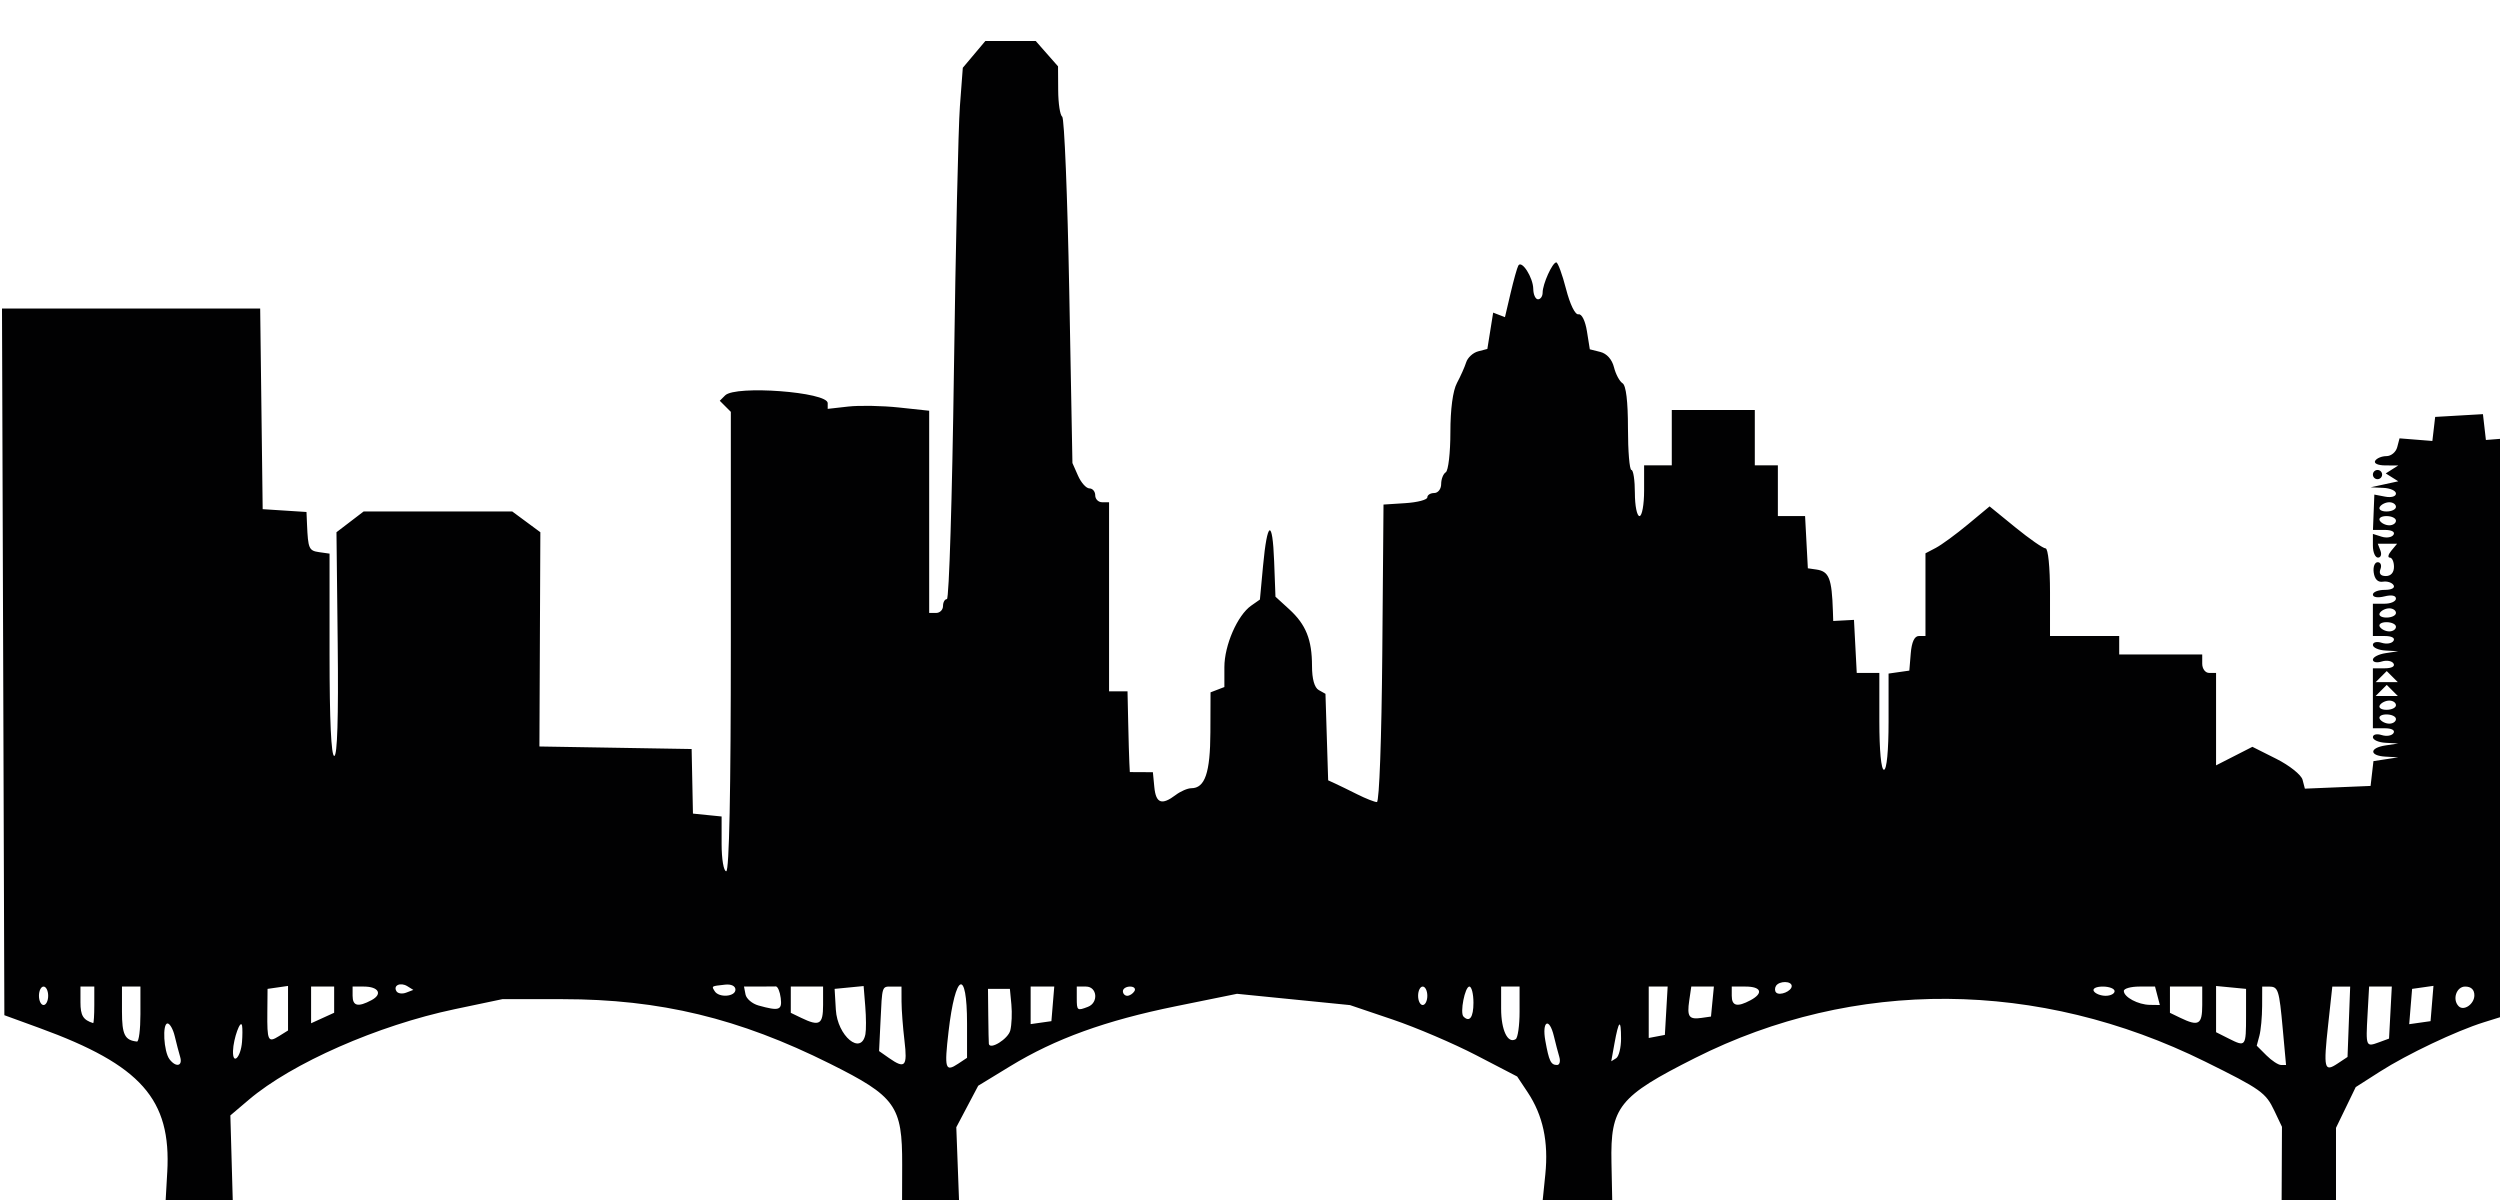
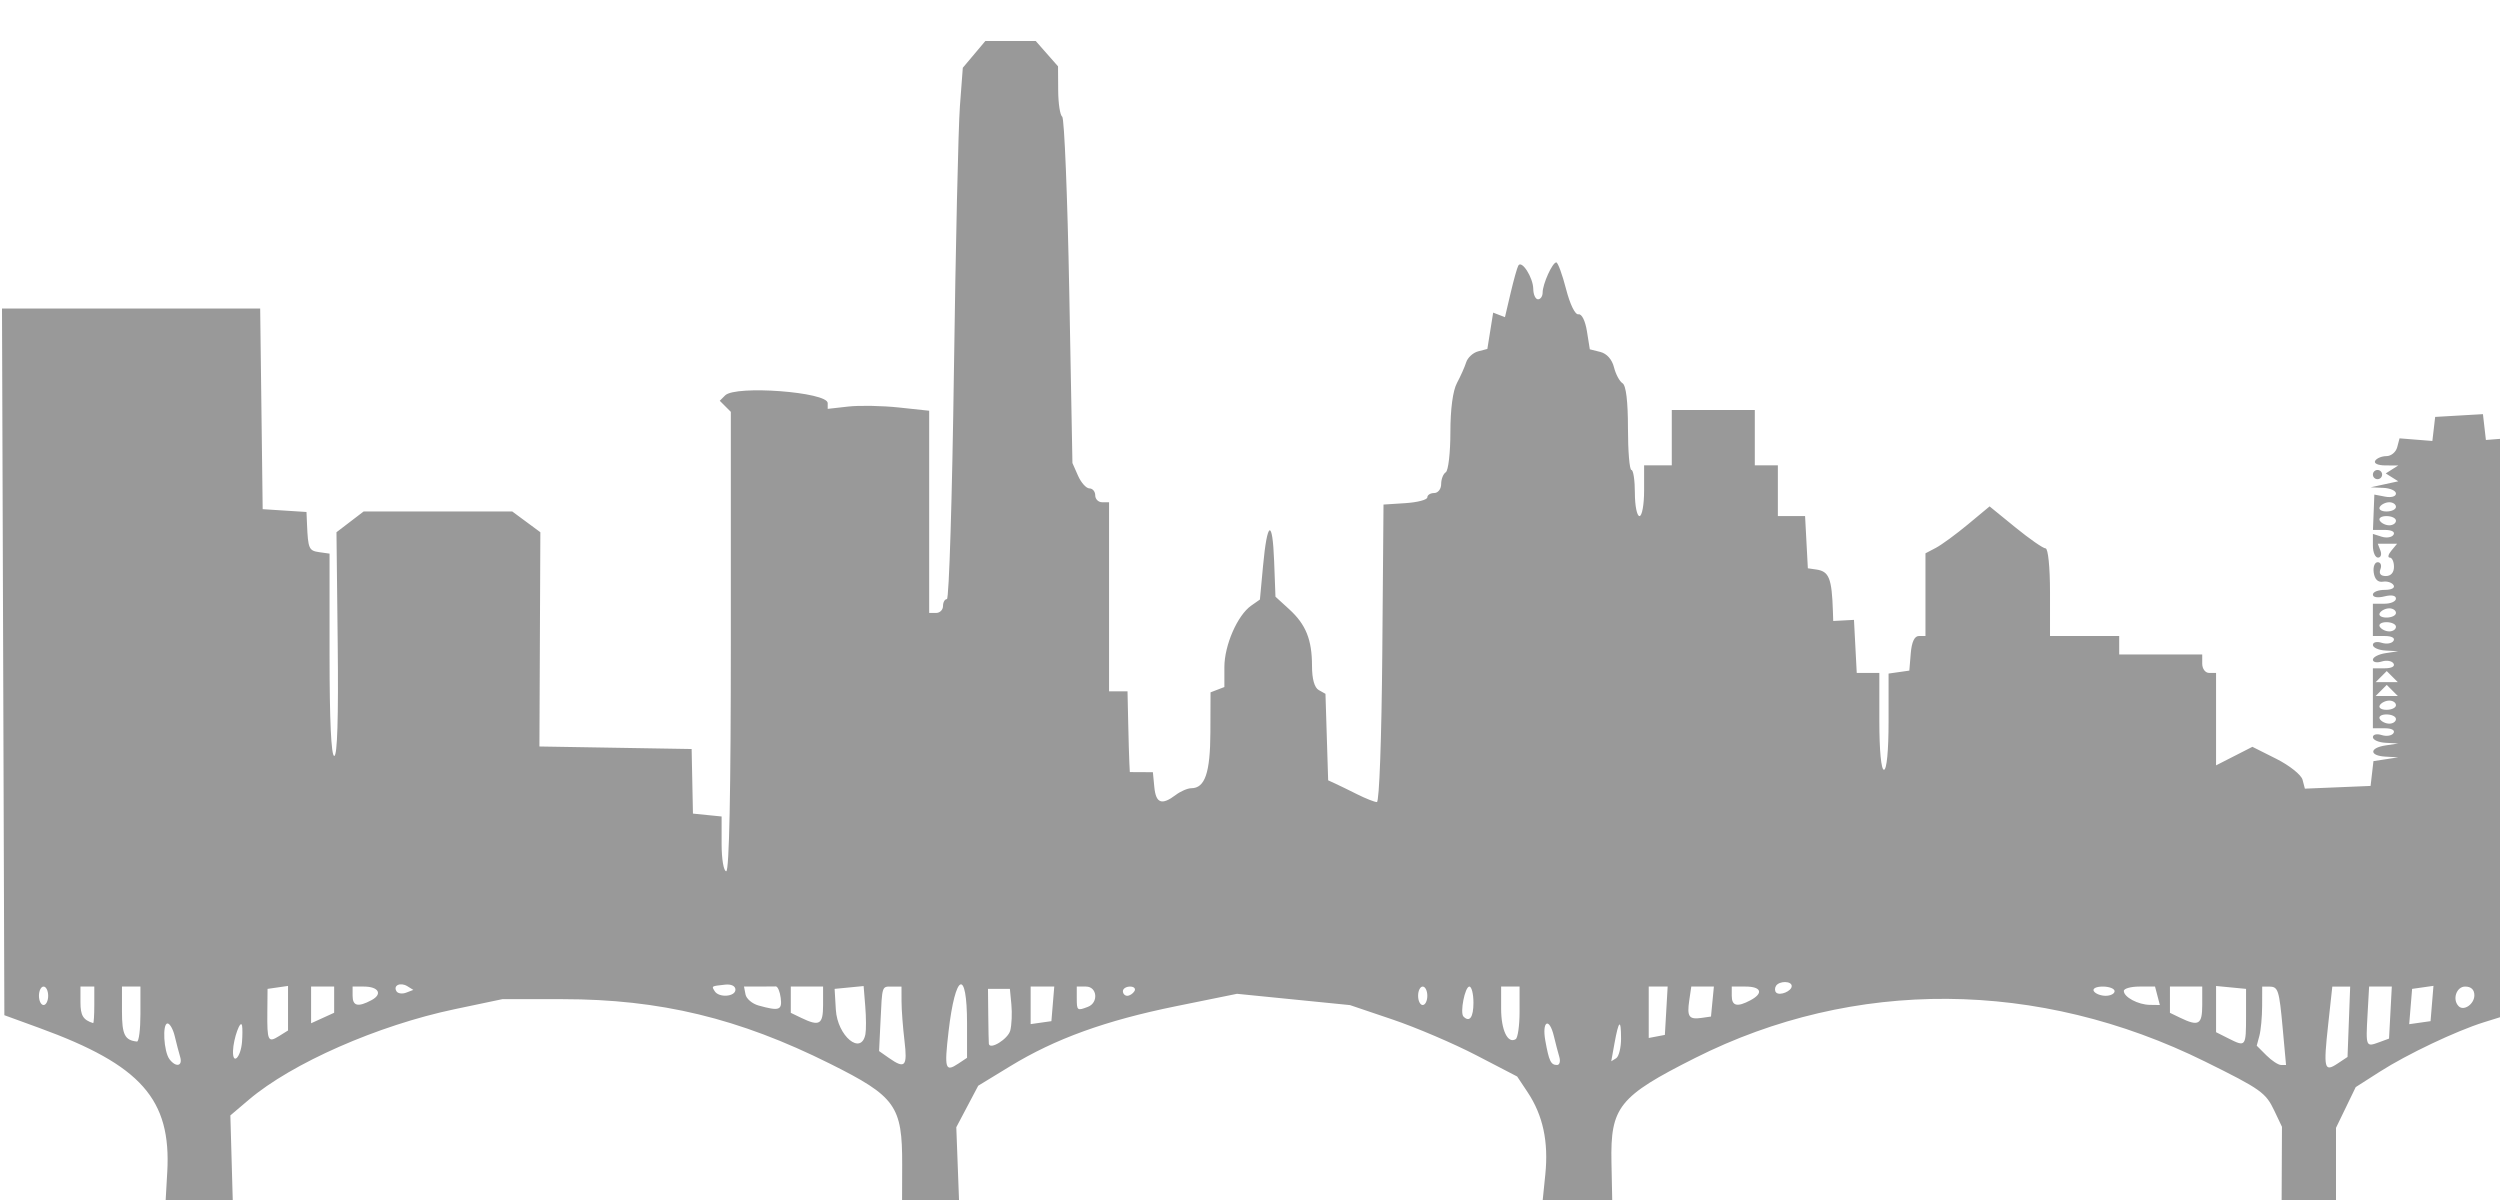
<svg xmlns="http://www.w3.org/2000/svg" id="svg3050" version="1.1" width="542" height="260">
  <defs id="defs3054" />
-   <path style="fill:#010102" d="M 36.262,254.117 C 37.155,238.312 30.588,230.903 8.573,222.877 l -7.628,-2.781 -0.256,-76.604 -0.256,-76.604 27.987,0 27.987,0 0.27,21.75 0.27,21.75 4.75,0.305 4.75,0.305 0.115,2.695 c 0.226,5.277 0.411,5.699 2.635,6.015 l 2.25,0.32 0,21.93 c 0,14.209 0.358,21.93 1.018,21.93 0.67,0 0.926,-8.292 0.75,-24.25 l -0.268,-24.25 2.944,-2.25 2.944,-2.25 16.111,0 16.111,0 3.046,2.25 3.046,2.25 -0.102,23.225 -0.102,23.225 16.5,0.275 16.5,0.275 0.143,7 0.143,7 3.107,0.313 3.107,0.313 0,5.937 c 0,3.291 0.446,5.937 1,5.937 0.653,0 1,-17.267 1,-49.8 l 0,-49.8 -1.2,-1.2 -1.2,-1.2 1.168,-1.168 c 2.241,-2.241 22.232,-0.737 22.232,1.672 l 0,1.25 4.438,-0.5 c 2.441,-0.275 7.391,-0.184 11,0.202 l 6.562,0.703 0,21.92 0,21.92 1.5,0 c 0.825,0 1.5,-0.675 1.5,-1.5 0,-0.825 0.38,-1.5 0.845,-1.5 0.465,0 1.148,-22.163 1.518,-49.25 0.37,-27.087 0.955,-53.006 1.3,-57.596 l 0.628,-8.346 2.444,-2.904 2.444,-2.904 5.459,0 5.459,0 2.42,2.75 2.42,2.75 0.032,5.191 c 0.017,2.855 0.409,5.424 0.87,5.709 0.461,0.285 1.149,17.299 1.529,37.809 l 0.69,37.291 1.215,2.75 c 0.668,1.512 1.78,2.75 2.471,2.75 0.691,0 1.256,0.675 1.256,1.5 0,0.825 0.675,1.5 1.5,1.5 l 1.5,0 0,20.5 0,20.5 2,0 2,0 0.148,6.75 c 0.081,3.712 0.194,7.65 0.25,8.75 l 0.102,2 2.5,0.014 2.5,0.013 0.313,3.236 c 0.341,3.518 1.612,3.986 4.628,1.705 1.068,-0.808 2.593,-1.468 3.39,-1.468 2.964,0 4.105,-3.35 4.137,-12.143 l 0.032,-8.643 1.5,-0.576 1.5,-0.576 0,-4.32 c 0,-4.737 2.835,-11.238 5.808,-13.321 l 1.896,-1.328 0.676,-7.275 c 0.918,-9.878 2.058,-10.364 2.408,-1.027 l 0.288,7.686 2.967,2.71 c 3.638,3.323 4.956,6.602 4.956,12.328 0,2.804 0.526,4.68 1.459,5.202 l 1.459,0.817 0.291,9.377 0.291,9.377 1.5,0.687 c 0.825,0.378 2.999,1.438 4.831,2.356 1.832,0.918 3.738,1.669 4.236,1.669 0.516,0 1.019,-13.865 1.169,-32.25 l 0.264,-32.25 4.75,-0.305 c 2.612,-0.168 4.75,-0.73 4.75,-1.25 0,-0.52 0.675,-0.945 1.5,-0.945 0.825,0 1.5,-0.873 1.5,-1.941 0,-1.068 0.45,-2.219 1,-2.559 0.55,-0.34 1,-4.235 1,-8.655 0,-5.035 0.531,-9.028 1.422,-10.691 0.782,-1.46 1.684,-3.485 2.005,-4.499 0.321,-1.015 1.484,-2.081 2.586,-2.368 l 2.002,-0.524 0.629,-3.936 0.629,-3.936 1.279,0.491 1.279,0.491 1.216,-5.186 c 0.669,-2.852 1.425,-5.551 1.68,-5.996 0.735,-1.282 3.205,2.575 3.24,5.06 0.018,1.238 0.482,2.25 1.032,2.25 0.55,0 1,-0.654 1,-1.453 0,-1.852 2.119,-6.547 2.955,-6.547 0.349,0 1.301,2.587 2.116,5.75 0.872,3.382 1.981,5.649 2.694,5.504 0.708,-0.144 1.473,1.383 1.838,3.67 l 0.626,3.917 2.274,0.571 c 1.406,0.353 2.538,1.62 2.964,3.32 0.379,1.512 1.217,3.074 1.861,3.472 0.755,0.466 1.171,3.934 1.171,9.756 0,4.968 0.338,9.035 0.75,9.037 0.412,0.002 0.75,2.254 0.75,5.004 0,2.75 0.45,5 1,5 0.55,0 1,-2.475 1,-5.5 l 0,-5.5 3,0 3,0 0,-6 0,-6 9,0 9,0 0,6 0,6 2.5,0 2.5,0 0,5.5 0,5.5 2.95,0 2.95,0 0.3,5.659 0.3,5.659 1.842,0.266 c 2.761,0.399 3.358,1.901 3.589,9.036 l 0.069,2.12 2.25,-0.12 2.25,-0.12 0.3,5.75 0.3,5.75 2.45,0 2.45,0 0,10.5 c 0,6.333 0.397,10.5 1,10.5 0.603,0 1,-4.143 1,-10.43 l 0,-10.43 2.25,-0.32 2.25,-0.32 0.31,-3.75 c 0.203,-2.453 0.808,-3.75 1.75,-3.75 l 1.44,0 0,-8.965 0,-8.965 2.25,-1.181 c 1.238,-0.65 4.365,-2.939 6.951,-5.087 l 4.701,-3.905 5.588,4.552 c 3.074,2.503 6.021,4.552 6.549,4.552 0.547,0 0.961,4.09 0.961,9.5 l 0,9.5 7.5,0 7.5,0 0,2 0,2 9,0 9,0 0,2 c 0,1.111 0.667,2 1.5,2 l 1.5,0 0,10.02 0,10.02 3.939,-2.01 3.939,-2.01 5.184,2.604 c 2.851,1.432 5.412,3.473 5.689,4.535 l 0.505,1.931 7.122,-0.295 7.122,-0.295 0.311,-2.689 0.311,-2.689 2.689,-0.411 2.689,-0.411 -2.75,-0.15 c -3.561,-0.194 -3.561,-1.894 0,-2.434 l 2.75,-0.417 -2.75,-0.15 c -1.512,-0.082 -2.75,-0.63 -2.75,-1.217 0,-0.597 0.845,-0.799 1.916,-0.459 1.054,0.334 2.205,0.14 2.559,-0.433 0.382,-0.617 -0.398,-1.041 -1.916,-1.041 l -2.559,0 0,-6.5 0,-6.5 2.559,0 c 1.518,0 2.297,-0.423 1.916,-1.041 -0.354,-0.572 -1.505,-0.767 -2.559,-0.433 -1.054,0.334 -1.916,0.158 -1.916,-0.393 0,-0.551 1.238,-1.188 2.75,-1.418 l 2.75,-0.417 -2.75,-0.15 c -1.512,-0.082 -2.75,-0.63 -2.75,-1.217 0,-0.597 0.845,-0.799 1.916,-0.459 1.054,0.334 2.205,0.14 2.559,-0.433 0.382,-0.617 -0.398,-1.041 -1.916,-1.041 l -2.559,0 0,-3.5 0,-3.5 2.5,0 c 1.375,0 2.5,-0.499 2.5,-1.108 0,-0.683 -0.96,-0.868 -2.5,-0.481 -1.442,0.362 -2.5,0.196 -2.5,-0.392 0,-0.56 1.152,-1.019 2.559,-1.019 1.495,0 2.295,-0.427 1.925,-1.027 -0.349,-0.565 -1.388,-0.902 -2.309,-0.75 -1.084,0.179 -1.787,-0.517 -1.994,-1.973 -0.176,-1.239 0.209,-2.25 0.857,-2.25 0.647,0 0.918,0.675 0.601,1.5 -0.377,0.982 0.03,1.5 1.179,1.5 1.088,0 1.754,-0.76 1.754,-2 0,-1.1 -0.409,-2 -0.908,-2 -0.499,0 -0.348,-0.675 0.337,-1.5 l 1.245,-1.5 -2.091,0 -2.091,0 0.576,1.5 c 0.317,0.825 0.077,1.5 -0.531,1.5 -0.609,0 -1.107,-1.155 -1.107,-2.567 l 0,-2.567 1.916,0.608 c 1.054,0.334 2.205,0.14 2.559,-0.433 0.381,-0.617 -0.396,-1.041 -1.909,-1.041 l -2.552,0 0.15,-3.831 0.15,-3.831 2.343,0.448 c 1.326,0.253 2.343,-0.037 2.343,-0.669 0,-0.614 -1.238,-1.17 -2.75,-1.235 l -2.75,-0.118 3,-0.653 3,-0.653 -1.357,-0.854 -1.357,-0.854 1.357,-0.86 1.357,-0.86 -2.809,-0.015 c -1.615,-0.009 -2.546,-0.44 -2.191,-1.015 0.34,-0.55 1.439,-1 2.442,-1 1.003,0 2.051,-0.867 2.328,-1.926 l 0.504,-1.926 3.56,0.283 3.56,0.283 0.303,-2.607 0.303,-2.607 5.179,-0.3 5.179,-0.3 0.321,2.8 0.321,2.8 1.75,-0.139 1.75,-0.139 0,62.645 0,62.645 -3.955,1.234 c -5.975,1.865 -16.618,6.918 -22.513,10.689 l -5.256,3.362 -2.138,4.416 -2.138,4.416 0,8.184 0,8.184 -5.895,0 -5.895,0 0.038,-8.296 0.038,-8.296 -1.643,-3.463 c -1.88,-3.961 -2.88,-4.672 -15.016,-10.675 -36.113,-17.864 -76.096,-18.146 -110.582,-0.78 -16.545,8.331 -18.367,10.609 -18.124,22.653 l 0.179,8.859 -7.579,0 -7.579,0 0.637,-6.25 c 0.725,-7.117 -0.504,-12.833 -3.838,-17.849 l -2.261,-3.401 -8.894,-4.618 c -4.892,-2.54 -13.048,-6.023 -18.125,-7.74 l -9.231,-3.123 -12.245,-1.224 -12.245,-1.224 -13.21,2.685 c -15.293,3.109 -26.183,7.05 -35.965,13.016 l -6.932,4.228 -2.376,4.5 -2.376,4.5 0.309,8.252 0.309,8.252 -6.187,-0.002 -6.187,-0.002 0.023,-8.382 c 0.036,-12.773 -1.397,-14.776 -15.65,-21.892 -19.759,-9.865 -36.835,-13.985 -58,-13.994 l -13,-0.006 -10.363,2.179 c -16.663,3.503 -35.294,11.698 -44.637,19.634 l -4,3.397 0.269,9.532 0.269,9.532 -7.302,0 -7.302,0 0.383,-6.772 z M 209.655,221.898 c 0,-12.127 -2.534,-11.02 -4.012,1.753 -0.935,8.077 -0.712,8.822 2.08,6.968 l 1.932,-1.283 0,-7.439 z m 299.576,-0.378 0.287,-7.631 -1.937,0 -1.937,0 -0.898,8.25 c -1.044,9.589 -0.857,10.361 2.043,8.44 l 2.155,-1.428 0.287,-7.631 z m -470.172,7.619 c -0.286,-0.963 -0.815,-2.987 -1.176,-4.5 -0.361,-1.512 -1.064,-2.75 -1.563,-2.75 -1.159,0 -0.826,6.098 0.424,7.75 1.396,1.846 2.915,1.518 2.315,-0.5 z m 157.033,-3.5 c -0.347,-2.888 -0.635,-6.713 -0.639,-8.5 l -0.009,-3.25 -2,0 c -2.303,0 -2.172,-0.397 -2.561,7.742 l -0.299,6.242 2.152,1.508 c 3.486,2.442 4.026,1.84 3.355,-3.742 z m 141.967,3.5 c -0.286,-0.963 -0.815,-2.987 -1.176,-4.5 -1.002,-4.199 -2.632,-3.319 -1.853,1 0.8,4.436 1.194,5.25 2.54,5.25 0.555,0 0.774,-0.787 0.488,-1.75 z m 156.849,-6 c -0.791,-8.666 -0.982,-9.25 -3.023,-9.25 l -1.441,0 -0.014,4.25 c -0.008,2.337 -0.274,5.221 -0.592,6.408 l -0.579,2.158 2.092,2.092 c 1.151,1.151 2.581,2.092 3.178,2.092 l 1.085,0 -0.707,-7.75 z m -442.439,2.75 c 0.108,-1.375 0.115,-2.95 0.016,-3.5 -0.295,-1.631 -1.894,2.791 -1.97,5.45 -0.092,3.199 1.689,1.422 1.954,-1.95 z m 298.975,-0.726 c 0,-4.413 -0.507,-4.032 -1.431,1.074 l -0.696,3.848 1.064,-0.657 c 0.585,-0.362 1.064,-2.281 1.064,-4.265 z M 219.029,223.407 c 0.309,-1.233 0.417,-3.767 0.239,-5.631 l -0.324,-3.388 -2.375,0 -2.375,0 0.062,5.75 c 0.034,3.163 0.091,5.933 0.125,6.156 0.217,1.412 4.187,-1.054 4.647,-2.888 z m 267.915,-3.173 0,-5.845 -3.25,-0.313 -3.25,-0.313 0,5.009 0,5.009 2.75,1.384 c 3.689,1.857 3.75,1.777 3.75,-4.93 z m 31.3,-0.706 0.3,-5.64 -2.461,0 -2.461,0 -0.339,6.087 c -0.389,6.99 -0.367,7.043 2.509,5.985 l 2.152,-0.792 0.3,-5.64 z m -487.8,0.36 0,-6 -2,0 -2,0 0,5.417 c 0,5.011 0.607,6.226 3.25,6.504 0.412,0.043 0.75,-2.621 0.75,-5.921 z m 32,-1.31 0,-4.829 -2.219,0.32 -2.219,0.32 -0.047,5 c -0.059,6.311 0.143,6.731 2.532,5.239 l 1.954,-1.22 0,-4.829 z m 125.177,5.644 c 0.178,-0.916 0.164,-3.641 -0.032,-6.056 l -0.355,-4.39 -3.145,0.306 -3.145,0.306 0.265,4.5 c 0.337,5.733 5.501,10.029 6.412,5.334 z m 141.823,-4.893 0,-5.441 -2,0 -2,0 0,4.8 c 0,4.653 1.441,7.663 3.16,6.601 0.462,-0.285 0.84,-2.968 0.84,-5.96 z m 31.802,-0.2 0.302,-5.241 -2.052,0 -2.052,0 0,5.573 0,5.573 1.75,-0.333 1.75,-0.333 0.302,-5.241 z m -340.802,-1.241 0,-4 -1.5,0 -1.5,0 0,3.417 c 0,2.869 0.58,3.819 2.75,4.504 0.138,0.043 0.25,-1.721 0.25,-3.921 z m 52,-1.161 0,-2.839 -2.5,0 -2.5,0 0,3.979 0,3.979 2.5,-1.139 2.5,-1.139 0,-2.839 z m 106,1.161 0,-4 -3.5,0 -3.5,0 0,2.847 0,2.847 2.25,1.085 c 3.975,1.917 4.75,1.463 4.75,-2.78 z m 49.81,-0.25 0.31,-3.75 -2.56,0 -2.56,0 0,4.07 0,4.07 2.25,-0.32 2.25,-0.32 0.31,-3.75 z m 249.19,0.25 0,-4 -3.5,0 -3.5,0 0,2.847 0,2.847 2.25,1.085 c 3.975,1.917 4.75,1.463 4.75,-2.78 z m 49.815,-0.328 0.315,-3.828 -2.315,0.328 -2.315,0.328 -0.315,3.828 -0.315,3.828 2.315,-0.328 2.315,-0.328 0.315,-3.828 z m -207.815,-0.172 c 0,-1.925 -0.399,-3.5 -0.886,-3.5 -0.964,0 -2.081,5.7 -1.274,6.506 1.324,1.324 2.161,0.161 2.161,-3.006 z m 51.813,-0.25 0.313,-3.25 -2.45,0 -2.45,0 -0.441,3.006 c -0.52,3.543 -0.071,4.179 2.673,3.786 l 2.041,-0.292 0.313,-3.25 z m -201.997,-0.781 c -0.174,-1.392 -0.654,-2.517 -1.066,-2.5 -0.412,0.017 -2.133,0.031 -3.823,0.031 l -3.073,0 0.329,1.706 c 0.181,0.938 1.451,2.019 2.823,2.4 4.488,1.249 5.144,1.026 4.811,-1.638 z m 66.602,1.924 c 2.347,-0.9 2.014,-4.393 -0.418,-4.393 l -2,0 0,2.5 c 0,2.722 0.085,2.788 2.418,1.893 z m 300.582,-2.5 c 0,-1.226 -0.704,-1.893 -2,-1.893 -1.907,0 -2.837,2.83 -1.402,4.264 1.119,1.119 3.402,-0.472 3.402,-2.371 z m -526,0.107 c 0,-1.1 -0.45,-2 -1,-2 -0.55,0 -1,0.9 -1,2 0,1.1 0.45,2 1,2 0.55,0 1,-0.9 1,-2 z m 70.094,0.95 c 2.471,-1.322 1.559,-2.95 -1.653,-2.95 l -2.441,0 0,2 c 0,2.235 1.181,2.509 4.094,0.95 z m 228.906,-0.95 c 0,-1.1 -0.45,-2 -1,-2 -0.55,0 -1,0.9 -1,2 0,1.1 0.45,2 1,2 0.55,0 1,-0.9 1,-2 z m 70.066,0.965 c 2.863,-1.532 2.348,-2.965 -1.066,-2.965 l -3,0 0,2 c 0,2.229 1.181,2.509 4.066,0.965 z m 88.224,-0.965 -0.523,-2 -3.383,0 c -1.861,0 -3.383,0.428 -3.383,0.95 0,1.333 3.09,2.983 5.656,3.019 l 2.156,0.03 -0.523,-2 z M 88.326,213.815 c -1.517,-0.937 -3.154,-0.177 -2.366,1.099 0.302,0.488 1.247,0.619 2.1,0.292 l 1.552,-0.595 -1.286,-0.795 z m 71.118,0.74 c 0,-0.79 -0.917,-1.231 -2.25,-1.083 -3.03,0.336 -2.949,0.285 -2.25,1.416 0.914,1.479 4.5,1.214 4.5,-0.333 z m 86.5,0.333 c 0.34,-0.55 -0.084,-1 -0.941,-1 -0.857,0 -1.559,0.45 -1.559,1 0,0.55 0.423,1 0.941,1 0.518,0 1.219,-0.45 1.559,-1 z m 142.5,-1.107 c 0,-1.143 -2.712,-1.168 -3.414,-0.033 -0.292,0.473 -0.275,1.117 0.039,1.431 0.78,0.78 3.375,-0.295 3.375,-1.399 z m 70,1.107 c 0,-0.55 -1.152,-1 -2.559,-1 -1.451,0 -2.292,0.433 -1.941,1 0.34,0.55 1.491,1 2.559,1 1.068,0 1.941,-0.45 1.941,-1 z m 61,-59 c 0,-0.55 -0.927,-1 -2.059,-1 -1.132,0 -1.781,0.45 -1.441,1 0.34,0.55 1.266,1 2.059,1 0.793,0 1.441,-0.45 1.441,-1 z m 0,-3 c 0,-0.55 -0.648,-1 -1.441,-1 -0.793,0 -1.719,0.45 -2.059,1 -0.34,0.55 0.309,1 1.441,1 1.132,0 2.059,-0.45 2.059,-1 z m -0.8,-3.2 -1.2,-1.2 -1.2,1.2 -1.2,1.2 2.4,0 2.4,0 -1.2,-1.2 z m 0,-3 -1.2,-1.2 -1.2,1.2 -1.2,1.2 2.4,0 2.4,0 -1.2,-1.2 z m 0.8,-10.8 c 0,-0.55 -0.927,-1 -2.059,-1 -1.132,0 -1.781,0.45 -1.441,1 0.34,0.55 1.266,1 2.059,1 0.793,0 1.441,-0.45 1.441,-1 z m 0,-3 c 0,-0.55 -0.648,-1 -1.441,-1 -0.793,0 -1.719,0.45 -2.059,1 -0.34,0.55 0.309,1 1.441,1 1.132,0 2.059,-0.45 2.059,-1 z m 0,-20 c 0,-0.55 -0.927,-1 -2.059,-1 -1.132,0 -1.781,0.45 -1.441,1 0.34,0.55 1.266,1 2.059,1 0.793,0 1.441,-0.45 1.441,-1 z m 0,-3 c 0,-0.55 -0.648,-1 -1.441,-1 -0.793,0 -1.719,0.45 -2.059,1 -0.34,0.55 0.309,1 1.441,1 1.132,0 2.059,-0.45 2.059,-1 z m -5,-7 c 0,-0.55 0.45,-1 1,-1 0.55,0 1,0.45 1,1 0,0.55 -0.45,1 -1,1 -0.55,0 -1,-0.45 -1,-1 z" id="path3068" />
+   <path style="fill:#999999" d="M 36.262,254.117 C 37.155,238.312 30.588,230.903 8.573,222.877 l -7.628,-2.781 -0.256,-76.604 -0.256,-76.604 27.987,0 27.987,0 0.27,21.75 0.27,21.75 4.75,0.305 4.75,0.305 0.115,2.695 c 0.226,5.277 0.411,5.699 2.635,6.015 l 2.25,0.32 0,21.93 c 0,14.209 0.358,21.93 1.018,21.93 0.67,0 0.926,-8.292 0.75,-24.25 l -0.268,-24.25 2.944,-2.25 2.944,-2.25 16.111,0 16.111,0 3.046,2.25 3.046,2.25 -0.102,23.225 -0.102,23.225 16.5,0.275 16.5,0.275 0.143,7 0.143,7 3.107,0.313 3.107,0.313 0,5.937 c 0,3.291 0.446,5.937 1,5.937 0.653,0 1,-17.267 1,-49.8 l 0,-49.8 -1.2,-1.2 -1.2,-1.2 1.168,-1.168 c 2.241,-2.241 22.232,-0.737 22.232,1.672 l 0,1.25 4.438,-0.5 c 2.441,-0.275 7.391,-0.184 11,0.202 l 6.562,0.703 0,21.92 0,21.92 1.5,0 c 0.825,0 1.5,-0.675 1.5,-1.5 0,-0.825 0.38,-1.5 0.845,-1.5 0.465,0 1.148,-22.163 1.518,-49.25 0.37,-27.087 0.955,-53.006 1.3,-57.596 l 0.628,-8.346 2.444,-2.904 2.444,-2.904 5.459,0 5.459,0 2.42,2.75 2.42,2.75 0.032,5.191 c 0.017,2.855 0.409,5.424 0.87,5.709 0.461,0.285 1.149,17.299 1.529,37.809 l 0.69,37.291 1.215,2.75 c 0.668,1.512 1.78,2.75 2.471,2.75 0.691,0 1.256,0.675 1.256,1.5 0,0.825 0.675,1.5 1.5,1.5 l 1.5,0 0,20.5 0,20.5 2,0 2,0 0.148,6.75 c 0.081,3.712 0.194,7.65 0.25,8.75 l 0.102,2 2.5,0.014 2.5,0.013 0.313,3.236 c 0.341,3.518 1.612,3.986 4.628,1.705 1.068,-0.808 2.593,-1.468 3.39,-1.468 2.964,0 4.105,-3.35 4.137,-12.143 l 0.032,-8.643 1.5,-0.576 1.5,-0.576 0,-4.32 c 0,-4.737 2.835,-11.238 5.808,-13.321 l 1.896,-1.328 0.676,-7.275 c 0.918,-9.878 2.058,-10.364 2.408,-1.027 l 0.288,7.686 2.967,2.71 c 3.638,3.323 4.956,6.602 4.956,12.328 0,2.804 0.526,4.68 1.459,5.202 l 1.459,0.817 0.291,9.377 0.291,9.377 1.5,0.687 c 0.825,0.378 2.999,1.438 4.831,2.356 1.832,0.918 3.738,1.669 4.236,1.669 0.516,0 1.019,-13.865 1.169,-32.25 l 0.264,-32.25 4.75,-0.305 c 2.612,-0.168 4.75,-0.73 4.75,-1.25 0,-0.52 0.675,-0.945 1.5,-0.945 0.825,0 1.5,-0.873 1.5,-1.941 0,-1.068 0.45,-2.219 1,-2.559 0.55,-0.34 1,-4.235 1,-8.655 0,-5.035 0.531,-9.028 1.422,-10.691 0.782,-1.46 1.684,-3.485 2.005,-4.499 0.321,-1.015 1.484,-2.081 2.586,-2.368 l 2.002,-0.524 0.629,-3.936 0.629,-3.936 1.279,0.491 1.279,0.491 1.216,-5.186 c 0.669,-2.852 1.425,-5.551 1.68,-5.996 0.735,-1.282 3.205,2.575 3.24,5.06 0.018,1.238 0.482,2.25 1.032,2.25 0.55,0 1,-0.654 1,-1.453 0,-1.852 2.119,-6.547 2.955,-6.547 0.349,0 1.301,2.587 2.116,5.75 0.872,3.382 1.981,5.649 2.694,5.504 0.708,-0.144 1.473,1.383 1.838,3.67 l 0.626,3.917 2.274,0.571 c 1.406,0.353 2.538,1.62 2.964,3.32 0.379,1.512 1.217,3.074 1.861,3.472 0.755,0.466 1.171,3.934 1.171,9.756 0,4.968 0.338,9.035 0.75,9.037 0.412,0.002 0.75,2.254 0.75,5.004 0,2.75 0.45,5 1,5 0.55,0 1,-2.475 1,-5.5 l 0,-5.5 3,0 3,0 0,-6 0,-6 9,0 9,0 0,6 0,6 2.5,0 2.5,0 0,5.5 0,5.5 2.95,0 2.95,0 0.3,5.659 0.3,5.659 1.842,0.266 c 2.761,0.399 3.358,1.901 3.589,9.036 l 0.069,2.12 2.25,-0.12 2.25,-0.12 0.3,5.75 0.3,5.75 2.45,0 2.45,0 0,10.5 c 0,6.333 0.397,10.5 1,10.5 0.603,0 1,-4.143 1,-10.43 l 0,-10.43 2.25,-0.32 2.25,-0.32 0.31,-3.75 c 0.203,-2.453 0.808,-3.75 1.75,-3.75 l 1.44,0 0,-8.965 0,-8.965 2.25,-1.181 c 1.238,-0.65 4.365,-2.939 6.951,-5.087 l 4.701,-3.905 5.588,4.552 c 3.074,2.503 6.021,4.552 6.549,4.552 0.547,0 0.961,4.09 0.961,9.5 l 0,9.5 7.5,0 7.5,0 0,2 0,2 9,0 9,0 0,2 c 0,1.111 0.667,2 1.5,2 l 1.5,0 0,10.02 0,10.02 3.939,-2.01 3.939,-2.01 5.184,2.604 c 2.851,1.432 5.412,3.473 5.689,4.535 l 0.505,1.931 7.122,-0.295 7.122,-0.295 0.311,-2.689 0.311,-2.689 2.689,-0.411 2.689,-0.411 -2.75,-0.15 c -3.561,-0.194 -3.561,-1.894 0,-2.434 l 2.75,-0.417 -2.75,-0.15 c -1.512,-0.082 -2.75,-0.63 -2.75,-1.217 0,-0.597 0.845,-0.799 1.916,-0.459 1.054,0.334 2.205,0.14 2.559,-0.433 0.382,-0.617 -0.398,-1.041 -1.916,-1.041 l -2.559,0 0,-6.5 0,-6.5 2.559,0 c 1.518,0 2.297,-0.423 1.916,-1.041 -0.354,-0.572 -1.505,-0.767 -2.559,-0.433 -1.054,0.334 -1.916,0.158 -1.916,-0.393 0,-0.551 1.238,-1.188 2.75,-1.418 l 2.75,-0.417 -2.75,-0.15 c -1.512,-0.082 -2.75,-0.63 -2.75,-1.217 0,-0.597 0.845,-0.799 1.916,-0.459 1.054,0.334 2.205,0.14 2.559,-0.433 0.382,-0.617 -0.398,-1.041 -1.916,-1.041 l -2.559,0 0,-3.5 0,-3.5 2.5,0 c 1.375,0 2.5,-0.499 2.5,-1.108 0,-0.683 -0.96,-0.868 -2.5,-0.481 -1.442,0.362 -2.5,0.196 -2.5,-0.392 0,-0.56 1.152,-1.019 2.559,-1.019 1.495,0 2.295,-0.427 1.925,-1.027 -0.349,-0.565 -1.388,-0.902 -2.309,-0.75 -1.084,0.179 -1.787,-0.517 -1.994,-1.973 -0.176,-1.239 0.209,-2.25 0.857,-2.25 0.647,0 0.918,0.675 0.601,1.5 -0.377,0.982 0.03,1.5 1.179,1.5 1.088,0 1.754,-0.76 1.754,-2 0,-1.1 -0.409,-2 -0.908,-2 -0.499,0 -0.348,-0.675 0.337,-1.5 l 1.245,-1.5 -2.091,0 -2.091,0 0.576,1.5 c 0.317,0.825 0.077,1.5 -0.531,1.5 -0.609,0 -1.107,-1.155 -1.107,-2.567 l 0,-2.567 1.916,0.608 c 1.054,0.334 2.205,0.14 2.559,-0.433 0.381,-0.617 -0.396,-1.041 -1.909,-1.041 l -2.552,0 0.15,-3.831 0.15,-3.831 2.343,0.448 c 1.326,0.253 2.343,-0.037 2.343,-0.669 0,-0.614 -1.238,-1.17 -2.75,-1.235 l -2.75,-0.118 3,-0.653 3,-0.653 -1.357,-0.854 -1.357,-0.854 1.357,-0.86 1.357,-0.86 -2.809,-0.015 c -1.615,-0.009 -2.546,-0.44 -2.191,-1.015 0.34,-0.55 1.439,-1 2.442,-1 1.003,0 2.051,-0.867 2.328,-1.926 l 0.504,-1.926 3.56,0.283 3.56,0.283 0.303,-2.607 0.303,-2.607 5.179,-0.3 5.179,-0.3 0.321,2.8 0.321,2.8 1.75,-0.139 1.75,-0.139 0,62.645 0,62.645 -3.955,1.234 c -5.975,1.865 -16.618,6.918 -22.513,10.689 l -5.256,3.362 -2.138,4.416 -2.138,4.416 0,8.184 0,8.184 -5.895,0 -5.895,0 0.038,-8.296 0.038,-8.296 -1.643,-3.463 c -1.88,-3.961 -2.88,-4.672 -15.016,-10.675 -36.113,-17.864 -76.096,-18.146 -110.582,-0.78 -16.545,8.331 -18.367,10.609 -18.124,22.653 l 0.179,8.859 -7.579,0 -7.579,0 0.637,-6.25 c 0.725,-7.117 -0.504,-12.833 -3.838,-17.849 l -2.261,-3.401 -8.894,-4.618 c -4.892,-2.54 -13.048,-6.023 -18.125,-7.74 l -9.231,-3.123 -12.245,-1.224 -12.245,-1.224 -13.21,2.685 c -15.293,3.109 -26.183,7.05 -35.965,13.016 l -6.932,4.228 -2.376,4.5 -2.376,4.5 0.309,8.252 0.309,8.252 -6.187,-0.002 -6.187,-0.002 0.023,-8.382 c 0.036,-12.773 -1.397,-14.776 -15.65,-21.892 -19.759,-9.865 -36.835,-13.985 -58,-13.994 l -13,-0.006 -10.363,2.179 c -16.663,3.503 -35.294,11.698 -44.637,19.634 l -4,3.397 0.269,9.532 0.269,9.532 -7.302,0 -7.302,0 0.383,-6.772 z M 209.655,221.898 c 0,-12.127 -2.534,-11.02 -4.012,1.753 -0.935,8.077 -0.712,8.822 2.08,6.968 l 1.932,-1.283 0,-7.439 z m 299.576,-0.378 0.287,-7.631 -1.937,0 -1.937,0 -0.898,8.25 c -1.044,9.589 -0.857,10.361 2.043,8.44 l 2.155,-1.428 0.287,-7.631 z m -470.172,7.619 c -0.286,-0.963 -0.815,-2.987 -1.176,-4.5 -0.361,-1.512 -1.064,-2.75 -1.563,-2.75 -1.159,0 -0.826,6.098 0.424,7.75 1.396,1.846 2.915,1.518 2.315,-0.5 z m 157.033,-3.5 c -0.347,-2.888 -0.635,-6.713 -0.639,-8.5 l -0.009,-3.25 -2,0 c -2.303,0 -2.172,-0.397 -2.561,7.742 l -0.299,6.242 2.152,1.508 c 3.486,2.442 4.026,1.84 3.355,-3.742 z m 141.967,3.5 c -0.286,-0.963 -0.815,-2.987 -1.176,-4.5 -1.002,-4.199 -2.632,-3.319 -1.853,1 0.8,4.436 1.194,5.25 2.54,5.25 0.555,0 0.774,-0.787 0.488,-1.75 z m 156.849,-6 c -0.791,-8.666 -0.982,-9.25 -3.023,-9.25 l -1.441,0 -0.014,4.25 c -0.008,2.337 -0.274,5.221 -0.592,6.408 l -0.579,2.158 2.092,2.092 c 1.151,1.151 2.581,2.092 3.178,2.092 l 1.085,0 -0.707,-7.75 z m -442.439,2.75 c 0.108,-1.375 0.115,-2.95 0.016,-3.5 -0.295,-1.631 -1.894,2.791 -1.97,5.45 -0.092,3.199 1.689,1.422 1.954,-1.95 z m 298.975,-0.726 c 0,-4.413 -0.507,-4.032 -1.431,1.074 l -0.696,3.848 1.064,-0.657 c 0.585,-0.362 1.064,-2.281 1.064,-4.265 z M 219.029,223.407 c 0.309,-1.233 0.417,-3.767 0.239,-5.631 l -0.324,-3.388 -2.375,0 -2.375,0 0.062,5.75 c 0.034,3.163 0.091,5.933 0.125,6.156 0.217,1.412 4.187,-1.054 4.647,-2.888 z m 267.915,-3.173 0,-5.845 -3.25,-0.313 -3.25,-0.313 0,5.009 0,5.009 2.75,1.384 c 3.689,1.857 3.75,1.777 3.75,-4.93 z m 31.3,-0.706 0.3,-5.64 -2.461,0 -2.461,0 -0.339,6.087 c -0.389,6.99 -0.367,7.043 2.509,5.985 l 2.152,-0.792 0.3,-5.64 z m -487.8,0.36 0,-6 -2,0 -2,0 0,5.417 c 0,5.011 0.607,6.226 3.25,6.504 0.412,0.043 0.75,-2.621 0.75,-5.921 z m 32,-1.31 0,-4.829 -2.219,0.32 -2.219,0.32 -0.047,5 c -0.059,6.311 0.143,6.731 2.532,5.239 l 1.954,-1.22 0,-4.829 z m 125.177,5.644 c 0.178,-0.916 0.164,-3.641 -0.032,-6.056 l -0.355,-4.39 -3.145,0.306 -3.145,0.306 0.265,4.5 c 0.337,5.733 5.501,10.029 6.412,5.334 z m 141.823,-4.893 0,-5.441 -2,0 -2,0 0,4.8 c 0,4.653 1.441,7.663 3.16,6.601 0.462,-0.285 0.84,-2.968 0.84,-5.96 z m 31.802,-0.2 0.302,-5.241 -2.052,0 -2.052,0 0,5.573 0,5.573 1.75,-0.333 1.75,-0.333 0.302,-5.241 z m -340.802,-1.241 0,-4 -1.5,0 -1.5,0 0,3.417 c 0,2.869 0.58,3.819 2.75,4.504 0.138,0.043 0.25,-1.721 0.25,-3.921 z m 52,-1.161 0,-2.839 -2.5,0 -2.5,0 0,3.979 0,3.979 2.5,-1.139 2.5,-1.139 0,-2.839 z m 106,1.161 0,-4 -3.5,0 -3.5,0 0,2.847 0,2.847 2.25,1.085 c 3.975,1.917 4.75,1.463 4.75,-2.78 z m 49.81,-0.25 0.31,-3.75 -2.56,0 -2.56,0 0,4.07 0,4.07 2.25,-0.32 2.25,-0.32 0.31,-3.75 z m 249.19,0.25 0,-4 -3.5,0 -3.5,0 0,2.847 0,2.847 2.25,1.085 c 3.975,1.917 4.75,1.463 4.75,-2.78 z m 49.815,-0.328 0.315,-3.828 -2.315,0.328 -2.315,0.328 -0.315,3.828 -0.315,3.828 2.315,-0.328 2.315,-0.328 0.315,-3.828 z m -207.815,-0.172 c 0,-1.925 -0.399,-3.5 -0.886,-3.5 -0.964,0 -2.081,5.7 -1.274,6.506 1.324,1.324 2.161,0.161 2.161,-3.006 z m 51.813,-0.25 0.313,-3.25 -2.45,0 -2.45,0 -0.441,3.006 c -0.52,3.543 -0.071,4.179 2.673,3.786 l 2.041,-0.292 0.313,-3.25 z m -201.997,-0.781 c -0.174,-1.392 -0.654,-2.517 -1.066,-2.5 -0.412,0.017 -2.133,0.031 -3.823,0.031 l -3.073,0 0.329,1.706 c 0.181,0.938 1.451,2.019 2.823,2.4 4.488,1.249 5.144,1.026 4.811,-1.638 z m 66.602,1.924 c 2.347,-0.9 2.014,-4.393 -0.418,-4.393 l -2,0 0,2.5 c 0,2.722 0.085,2.788 2.418,1.893 z m 300.582,-2.5 c 0,-1.226 -0.704,-1.893 -2,-1.893 -1.907,0 -2.837,2.83 -1.402,4.264 1.119,1.119 3.402,-0.472 3.402,-2.371 z m -526,0.107 c 0,-1.1 -0.45,-2 -1,-2 -0.55,0 -1,0.9 -1,2 0,1.1 0.45,2 1,2 0.55,0 1,-0.9 1,-2 z m 70.094,0.95 c 2.471,-1.322 1.559,-2.95 -1.653,-2.95 l -2.441,0 0,2 c 0,2.235 1.181,2.509 4.094,0.95 z m 228.906,-0.95 c 0,-1.1 -0.45,-2 -1,-2 -0.55,0 -1,0.9 -1,2 0,1.1 0.45,2 1,2 0.55,0 1,-0.9 1,-2 z m 70.066,0.965 c 2.863,-1.532 2.348,-2.965 -1.066,-2.965 l -3,0 0,2 c 0,2.229 1.181,2.509 4.066,0.965 z m 88.224,-0.965 -0.523,-2 -3.383,0 c -1.861,0 -3.383,0.428 -3.383,0.95 0,1.333 3.09,2.983 5.656,3.019 l 2.156,0.03 -0.523,-2 z M 88.326,213.815 c -1.517,-0.937 -3.154,-0.177 -2.366,1.099 0.302,0.488 1.247,0.619 2.1,0.292 l 1.552,-0.595 -1.286,-0.795 z m 71.118,0.74 c 0,-0.79 -0.917,-1.231 -2.25,-1.083 -3.03,0.336 -2.949,0.285 -2.25,1.416 0.914,1.479 4.5,1.214 4.5,-0.333 z m 86.5,0.333 c 0.34,-0.55 -0.084,-1 -0.941,-1 -0.857,0 -1.559,0.45 -1.559,1 0,0.55 0.423,1 0.941,1 0.518,0 1.219,-0.45 1.559,-1 z m 142.5,-1.107 c 0,-1.143 -2.712,-1.168 -3.414,-0.033 -0.292,0.473 -0.275,1.117 0.039,1.431 0.78,0.78 3.375,-0.295 3.375,-1.399 z m 70,1.107 c 0,-0.55 -1.152,-1 -2.559,-1 -1.451,0 -2.292,0.433 -1.941,1 0.34,0.55 1.491,1 2.559,1 1.068,0 1.941,-0.45 1.941,-1 z m 61,-59 c 0,-0.55 -0.927,-1 -2.059,-1 -1.132,0 -1.781,0.45 -1.441,1 0.34,0.55 1.266,1 2.059,1 0.793,0 1.441,-0.45 1.441,-1 z m 0,-3 c 0,-0.55 -0.648,-1 -1.441,-1 -0.793,0 -1.719,0.45 -2.059,1 -0.34,0.55 0.309,1 1.441,1 1.132,0 2.059,-0.45 2.059,-1 z m -0.8,-3.2 -1.2,-1.2 -1.2,1.2 -1.2,1.2 2.4,0 2.4,0 -1.2,-1.2 z m 0,-3 -1.2,-1.2 -1.2,1.2 -1.2,1.2 2.4,0 2.4,0 -1.2,-1.2 z m 0.8,-10.8 c 0,-0.55 -0.927,-1 -2.059,-1 -1.132,0 -1.781,0.45 -1.441,1 0.34,0.55 1.266,1 2.059,1 0.793,0 1.441,-0.45 1.441,-1 z m 0,-3 c 0,-0.55 -0.648,-1 -1.441,-1 -0.793,0 -1.719,0.45 -2.059,1 -0.34,0.55 0.309,1 1.441,1 1.132,0 2.059,-0.45 2.059,-1 z m 0,-20 c 0,-0.55 -0.927,-1 -2.059,-1 -1.132,0 -1.781,0.45 -1.441,1 0.34,0.55 1.266,1 2.059,1 0.793,0 1.441,-0.45 1.441,-1 z m 0,-3 c 0,-0.55 -0.648,-1 -1.441,-1 -0.793,0 -1.719,0.45 -2.059,1 -0.34,0.55 0.309,1 1.441,1 1.132,0 2.059,-0.45 2.059,-1 z m -5,-7 c 0,-0.55 0.45,-1 1,-1 0.55,0 1,0.45 1,1 0,0.55 -0.45,1 -1,1 -0.55,0 -1,-0.45 -1,-1 z" id="path3068" />
</svg>
